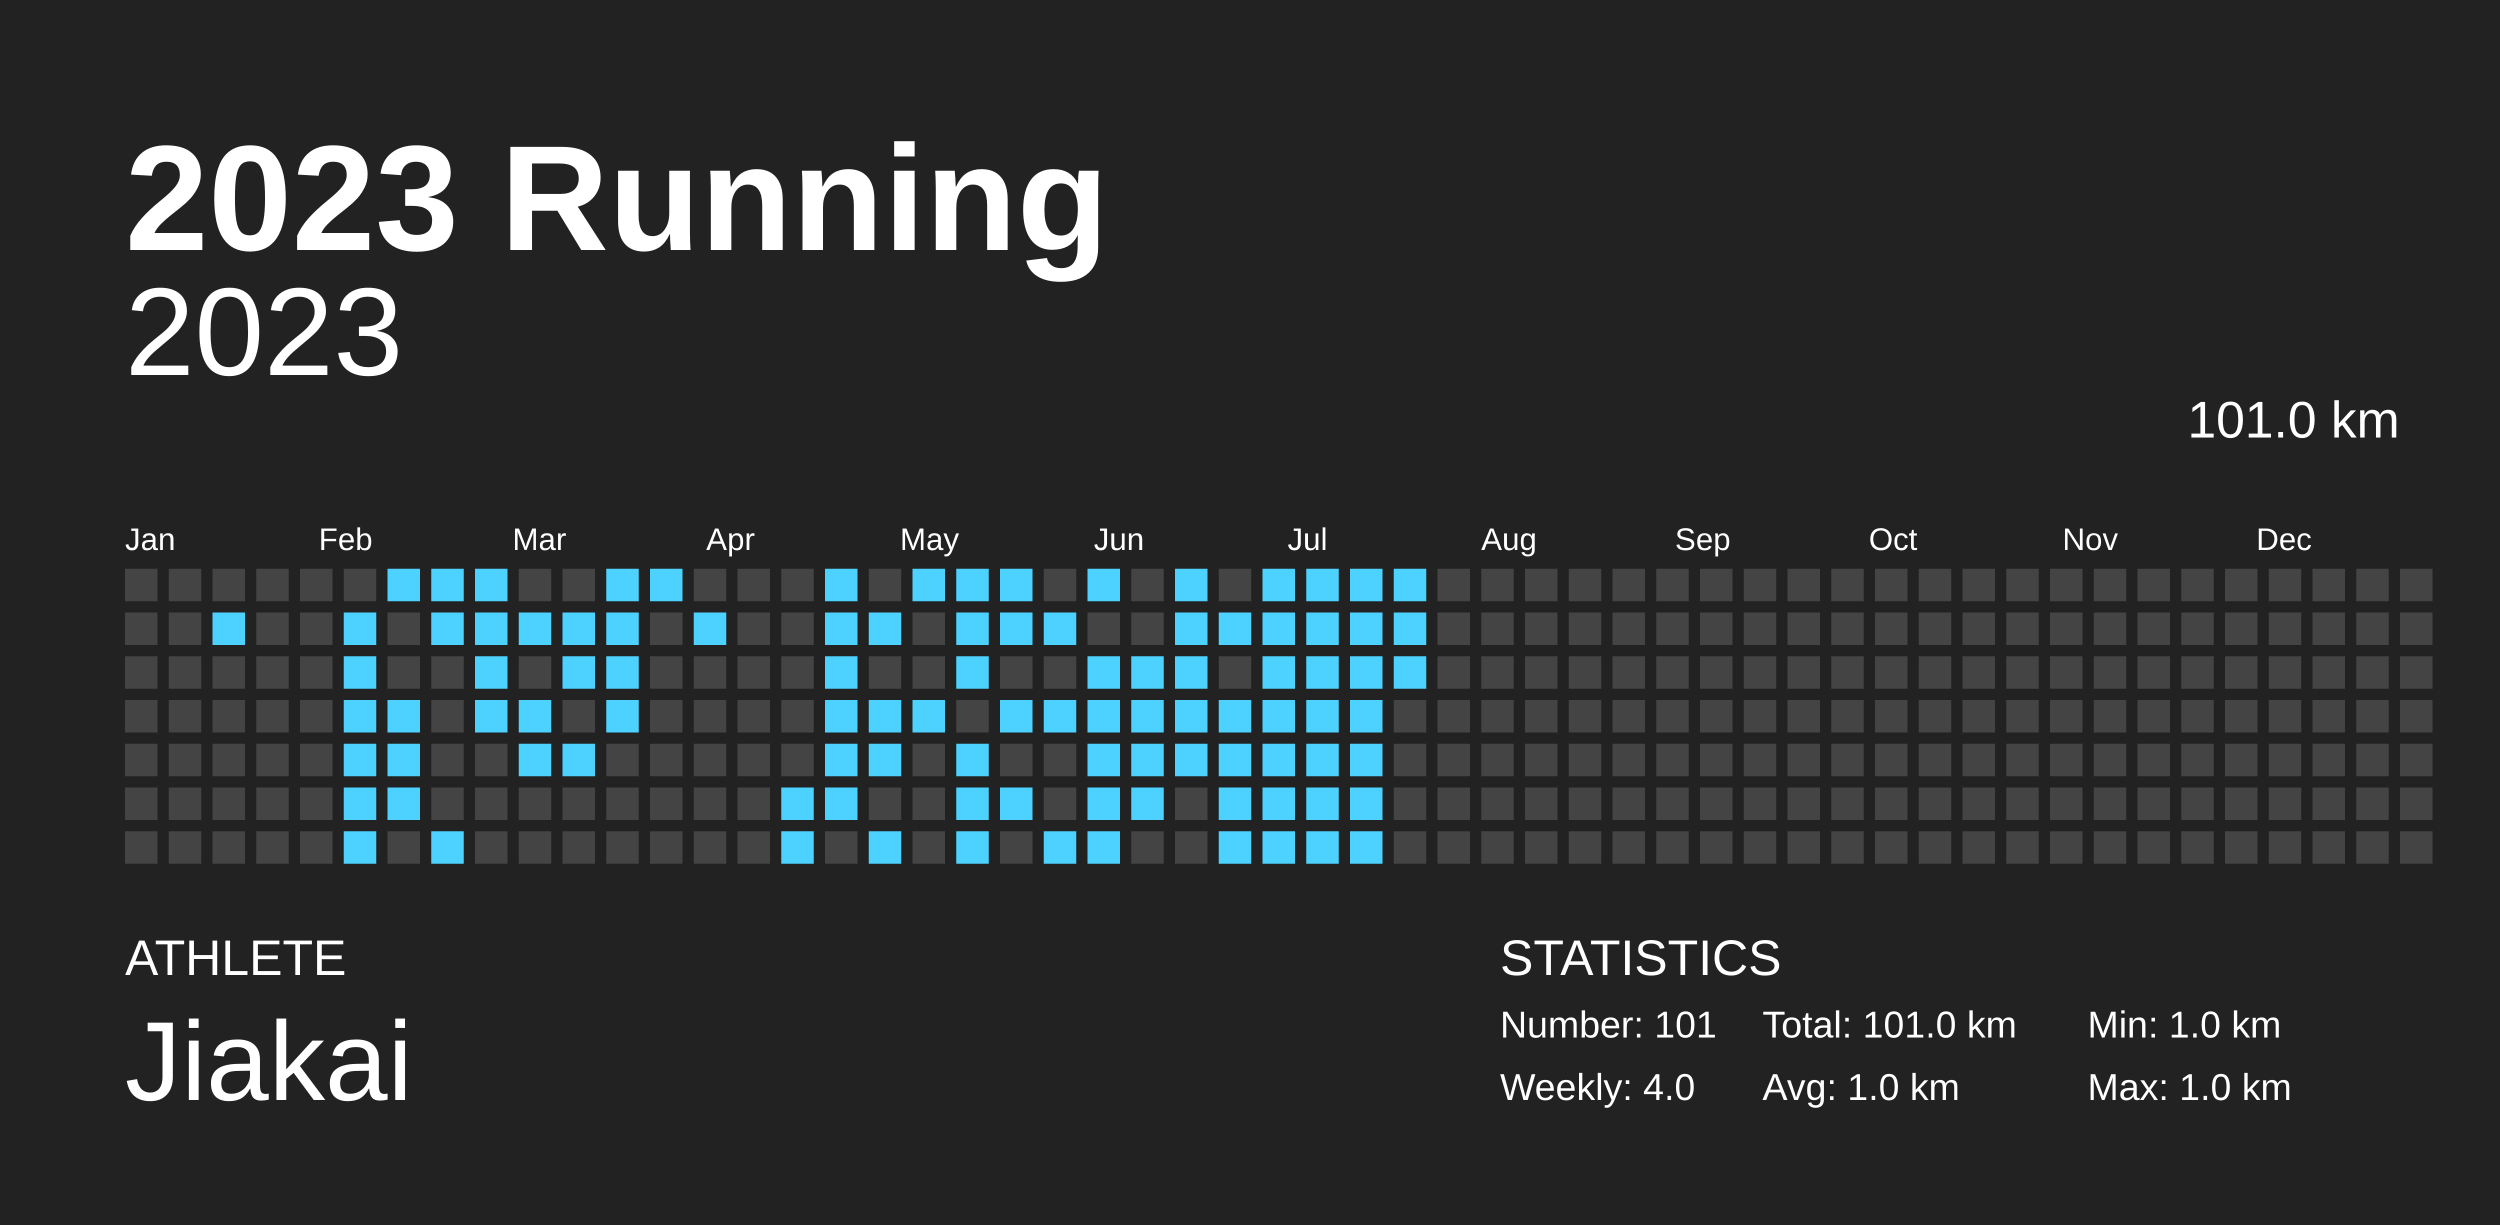
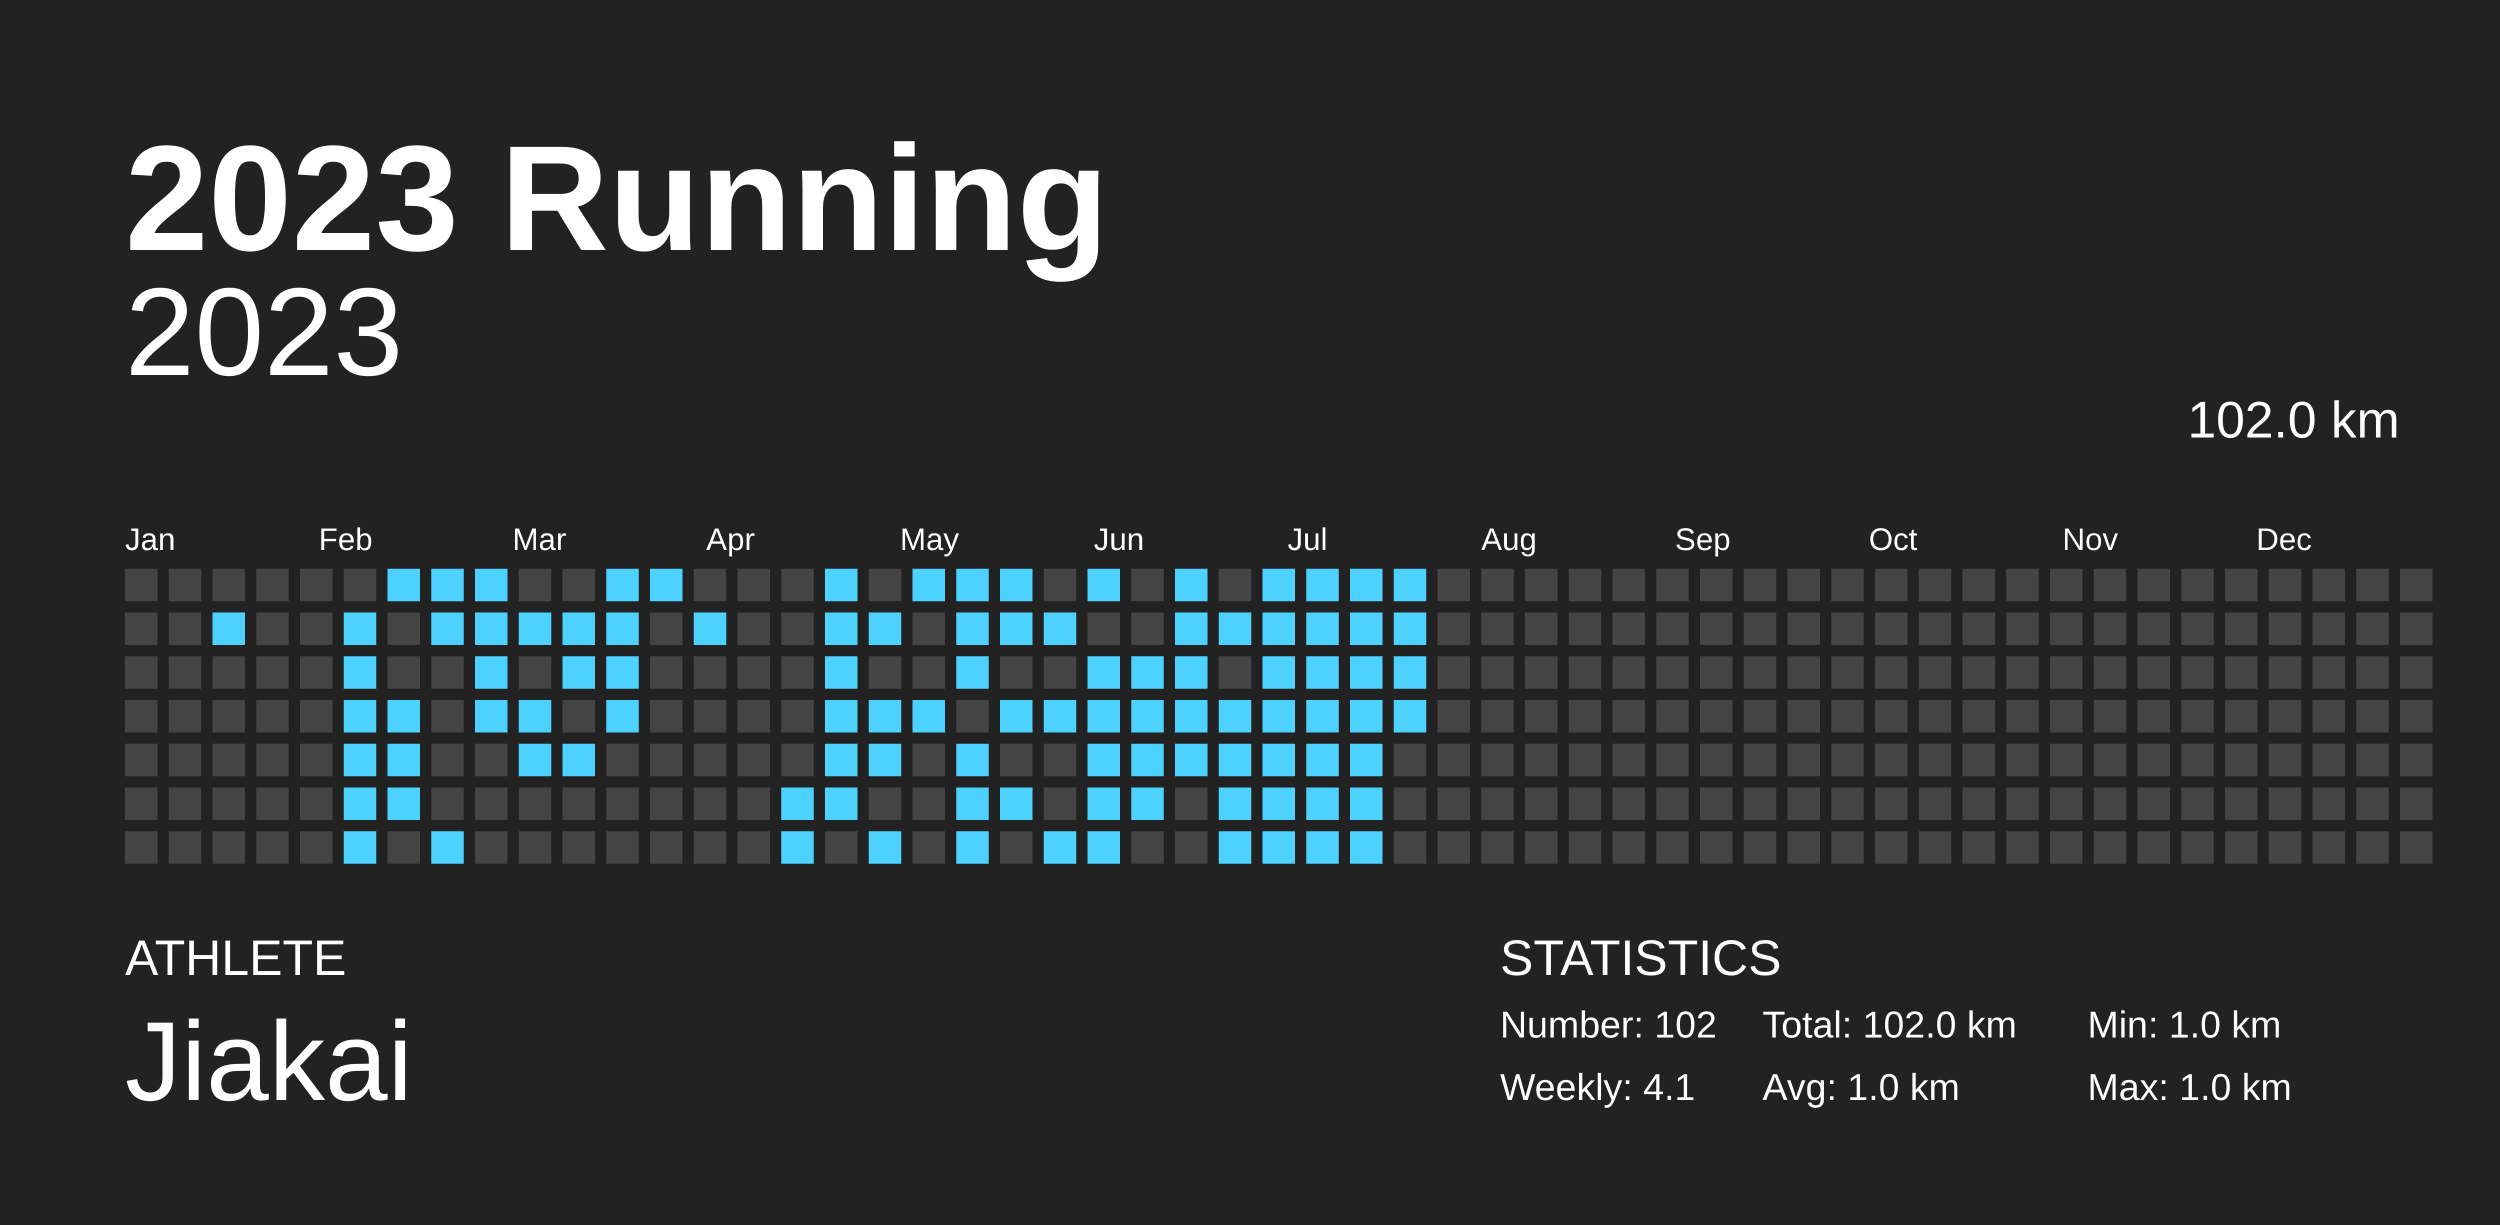
<svg xmlns="http://www.w3.org/2000/svg" baseProfile="full" height="98mm" version="1.1" viewBox="0,0,200,98" width="200mm">
  <defs />
  <rect fill="#222222" height="98" width="200" x="0" y="0" />
  <text fill="#FFFFFF" style="font-size:12px; font-family:Arial; font-weight:bold;" x="10" y="20">2023 Running</text>
  <text fill="#FFFFFF" style="font-size:4px; font-family:Arial" x="10" y="78">ATHLETE</text>
  <text fill="#FFFFFF" style="font-size:9px; font-family:Arial" x="10" y="88">Jiakai</text>
  <text fill="#FFFFFF" style="font-size:4px; font-family:Arial" x="120" y="78">STATISTICS</text>
-   <text fill="#FFFFFF" style="font-size:3px; font-family:Arial" x="120" y="83">Number: 101</text>
-   <text fill="#FFFFFF" style="font-size:3px; font-family:Arial" x="120" y="88">Weekly: 4.0</text>
-   <text fill="#FFFFFF" style="font-size:3px; font-family:Arial" x="141" y="83">Total: 101.0 km</text>
+   <text fill="#FFFFFF" style="font-size:3px; font-family:Arial" x="120" y="83">Number: 102</text>
+   <text fill="#FFFFFF" style="font-size:3px; font-family:Arial" x="120" y="88">Weekly: 4.1</text>
+   <text fill="#FFFFFF" style="font-size:3px; font-family:Arial" x="141" y="83">Total: 102.0 km</text>
  <text fill="#FFFFFF" style="font-size:3px; font-family:Arial" x="141" y="88">Avg: 1.0 km</text>
  <text fill="#FFFFFF" style="font-size:3px; font-family:Arial" x="167" y="83">Min: 1.0 km</text>
  <text fill="#FFFFFF" style="font-size:3px; font-family:Arial" x="167" y="88">Max: 1.0 km</text>
  <text alignment-baseline="hanging" fill="#FFFFFF" style="font-size:10.0px; font-family:Arial;" x="10" y="30">2023</text>
-   <text alignment-baseline="hanging" fill="#FFFFFF" style="font-size:4.125px; font-family:Arial;" x="175" y="35">101.0 km</text>
+   <text alignment-baseline="hanging" fill="#FFFFFF" style="font-size:4.125px; font-family:Arial;" x="175" y="35">102.0 km</text>
  <text fill="#FFFFFF" style="font-size:2.5px; font-family:Arial" x="10.0" y="44">Jan</text>
  <text fill="#FFFFFF" style="font-size:2.5px; font-family:Arial" x="25.5" y="44">Feb</text>
  <text fill="#FFFFFF" style="font-size:2.5px; font-family:Arial" x="41.0" y="44">Mar</text>
  <text fill="#FFFFFF" style="font-size:2.5px; font-family:Arial" x="56.5" y="44">Apr</text>
  <text fill="#FFFFFF" style="font-size:2.5px; font-family:Arial" x="72.0" y="44">May</text>
  <text fill="#FFFFFF" style="font-size:2.5px; font-family:Arial" x="87.5" y="44">Jun</text>
  <text fill="#FFFFFF" style="font-size:2.5px; font-family:Arial" x="103.0" y="44">Jul</text>
  <text fill="#FFFFFF" style="font-size:2.5px; font-family:Arial" x="118.5" y="44">Aug</text>
  <text fill="#FFFFFF" style="font-size:2.5px; font-family:Arial" x="134.0" y="44">Sep</text>
  <text fill="#FFFFFF" style="font-size:2.5px; font-family:Arial" x="149.5" y="44">Oct</text>
  <text fill="#FFFFFF" style="font-size:2.5px; font-family:Arial" x="165.0" y="44">Nov</text>
  <text fill="#FFFFFF" style="font-size:2.5px; font-family:Arial" x="180.5" y="44">Dec</text>
  <rect fill="#444444" height="2.6" width="2.6" x="10.0" y="45.5" />
  <rect fill="#444444" height="2.6" width="2.6" x="10.0" y="49.0" />
  <rect fill="#444444" height="2.6" width="2.6" x="10.0" y="52.5" />
  <rect fill="#444444" height="2.6" width="2.6" x="10.0" y="56.0" />
  <rect fill="#444444" height="2.6" width="2.6" x="10.0" y="59.5" />
  <rect fill="#444444" height="2.6" width="2.6" x="10.0" y="63.0" />
  <rect fill="#444444" height="2.6" width="2.6" x="10.0" y="66.5" />
  <rect fill="#444444" height="2.6" width="2.6" x="13.5" y="45.5" />
  <rect fill="#444444" height="2.6" width="2.6" x="13.5" y="49.0" />
  <rect fill="#444444" height="2.6" width="2.6" x="13.5" y="52.5" />
  <rect fill="#444444" height="2.6" width="2.6" x="13.5" y="56.0" />
  <rect fill="#444444" height="2.6" width="2.6" x="13.5" y="59.5" />
  <rect fill="#444444" height="2.6" width="2.6" x="13.5" y="63.0" />
  <rect fill="#444444" height="2.6" width="2.6" x="13.5" y="66.5" />
  <rect fill="#444444" height="2.6" width="2.6" x="17.0" y="45.5" />
  <rect fill="#4DD2FF" height="2.6" width="2.6" x="17.0" y="49.0" />
  <rect fill="#444444" height="2.6" width="2.6" x="17.0" y="52.5" />
  <rect fill="#444444" height="2.6" width="2.6" x="17.0" y="56.0" />
  <rect fill="#444444" height="2.6" width="2.6" x="17.0" y="59.5" />
  <rect fill="#444444" height="2.6" width="2.6" x="17.0" y="63.0" />
  <rect fill="#444444" height="2.6" width="2.6" x="17.0" y="66.5" />
  <rect fill="#444444" height="2.6" width="2.6" x="20.5" y="45.5" />
  <rect fill="#444444" height="2.6" width="2.6" x="20.5" y="49.0" />
  <rect fill="#444444" height="2.6" width="2.6" x="20.5" y="52.5" />
  <rect fill="#444444" height="2.6" width="2.6" x="20.5" y="56.0" />
  <rect fill="#444444" height="2.6" width="2.6" x="20.5" y="59.5" />
  <rect fill="#444444" height="2.6" width="2.6" x="20.5" y="63.0" />
  <rect fill="#444444" height="2.6" width="2.6" x="20.5" y="66.5" />
  <rect fill="#444444" height="2.6" width="2.6" x="24.0" y="45.5" />
  <rect fill="#444444" height="2.6" width="2.6" x="24.0" y="49.0" />
  <rect fill="#444444" height="2.6" width="2.6" x="24.0" y="52.5" />
  <rect fill="#444444" height="2.6" width="2.6" x="24.0" y="56.0" />
  <rect fill="#444444" height="2.6" width="2.6" x="24.0" y="59.5" />
  <rect fill="#444444" height="2.6" width="2.6" x="24.0" y="63.0" />
  <rect fill="#444444" height="2.6" width="2.6" x="24.0" y="66.5" />
  <rect fill="#444444" height="2.6" width="2.6" x="27.5" y="45.5" />
  <rect fill="#4DD2FF" height="2.6" width="2.6" x="27.5" y="49.0" />
  <rect fill="#4DD2FF" height="2.6" width="2.6" x="27.5" y="52.5" />
  <rect fill="#4DD2FF" height="2.6" width="2.6" x="27.5" y="56.0" />
  <rect fill="#4DD2FF" height="2.6" width="2.6" x="27.5" y="59.5" />
  <rect fill="#4DD2FF" height="2.6" width="2.6" x="27.5" y="63.0" />
  <rect fill="#4DD2FF" height="2.6" width="2.6" x="27.5" y="66.5" />
  <rect fill="#4DD2FF" height="2.6" width="2.6" x="31.0" y="45.5" />
  <rect fill="#444444" height="2.6" width="2.6" x="31.0" y="49.0" />
  <rect fill="#444444" height="2.6" width="2.6" x="31.0" y="52.5" />
  <rect fill="#4DD2FF" height="2.6" width="2.6" x="31.0" y="56.0" />
  <rect fill="#4DD2FF" height="2.6" width="2.6" x="31.0" y="59.5" />
  <rect fill="#4DD2FF" height="2.6" width="2.6" x="31.0" y="63.0" />
  <rect fill="#444444" height="2.6" width="2.6" x="31.0" y="66.5" />
  <rect fill="#4DD2FF" height="2.6" width="2.6" x="34.5" y="45.5" />
  <rect fill="#4DD2FF" height="2.6" width="2.6" x="34.5" y="49.0" />
  <rect fill="#444444" height="2.6" width="2.6" x="34.5" y="52.5" />
  <rect fill="#444444" height="2.6" width="2.6" x="34.5" y="56.0" />
  <rect fill="#444444" height="2.6" width="2.6" x="34.5" y="59.5" />
  <rect fill="#444444" height="2.6" width="2.6" x="34.5" y="63.0" />
  <rect fill="#4DD2FF" height="2.6" width="2.6" x="34.5" y="66.5" />
  <rect fill="#4DD2FF" height="2.6" width="2.6" x="38.0" y="45.5" />
  <rect fill="#4DD2FF" height="2.6" width="2.6" x="38.0" y="49.0" />
  <rect fill="#4DD2FF" height="2.6" width="2.6" x="38.0" y="52.5" />
  <rect fill="#4DD2FF" height="2.6" width="2.6" x="38.0" y="56.0" />
  <rect fill="#444444" height="2.6" width="2.6" x="38.0" y="59.5" />
  <rect fill="#444444" height="2.6" width="2.6" x="38.0" y="63.0" />
  <rect fill="#444444" height="2.6" width="2.6" x="38.0" y="66.5" />
  <rect fill="#444444" height="2.6" width="2.6" x="41.5" y="45.5" />
  <rect fill="#4DD2FF" height="2.6" width="2.6" x="41.5" y="49.0" />
  <rect fill="#444444" height="2.6" width="2.6" x="41.5" y="52.5" />
  <rect fill="#4DD2FF" height="2.6" width="2.6" x="41.5" y="56.0" />
  <rect fill="#4DD2FF" height="2.6" width="2.6" x="41.5" y="59.5" />
  <rect fill="#444444" height="2.6" width="2.6" x="41.5" y="63.0" />
  <rect fill="#444444" height="2.6" width="2.6" x="41.5" y="66.5" />
  <rect fill="#444444" height="2.6" width="2.6" x="45.0" y="45.5" />
  <rect fill="#4DD2FF" height="2.6" width="2.6" x="45.0" y="49.0" />
  <rect fill="#4DD2FF" height="2.6" width="2.6" x="45.0" y="52.5" />
  <rect fill="#444444" height="2.6" width="2.6" x="45.0" y="56.0" />
  <rect fill="#4DD2FF" height="2.6" width="2.6" x="45.0" y="59.5" />
  <rect fill="#444444" height="2.6" width="2.6" x="45.0" y="63.0" />
  <rect fill="#444444" height="2.6" width="2.6" x="45.0" y="66.5" />
  <rect fill="#4DD2FF" height="2.6" width="2.6" x="48.5" y="45.5" />
  <rect fill="#4DD2FF" height="2.6" width="2.6" x="48.5" y="49.0" />
  <rect fill="#4DD2FF" height="2.6" width="2.6" x="48.5" y="52.5" />
  <rect fill="#4DD2FF" height="2.6" width="2.6" x="48.5" y="56.0" />
  <rect fill="#444444" height="2.6" width="2.6" x="48.5" y="59.5" />
  <rect fill="#444444" height="2.6" width="2.6" x="48.5" y="63.0" />
  <rect fill="#444444" height="2.6" width="2.6" x="48.5" y="66.5" />
  <rect fill="#4DD2FF" height="2.6" width="2.6" x="52.0" y="45.5" />
  <rect fill="#444444" height="2.6" width="2.6" x="52.0" y="49.0" />
  <rect fill="#444444" height="2.6" width="2.6" x="52.0" y="52.5" />
  <rect fill="#444444" height="2.6" width="2.6" x="52.0" y="56.0" />
  <rect fill="#444444" height="2.6" width="2.6" x="52.0" y="59.5" />
  <rect fill="#444444" height="2.6" width="2.6" x="52.0" y="63.0" />
  <rect fill="#444444" height="2.6" width="2.6" x="52.0" y="66.5" />
  <rect fill="#444444" height="2.6" width="2.6" x="55.5" y="45.5" />
  <rect fill="#4DD2FF" height="2.6" width="2.6" x="55.5" y="49.0" />
  <rect fill="#444444" height="2.6" width="2.6" x="55.5" y="52.5" />
  <rect fill="#444444" height="2.6" width="2.6" x="55.5" y="56.0" />
  <rect fill="#444444" height="2.6" width="2.6" x="55.5" y="59.5" />
  <rect fill="#444444" height="2.6" width="2.6" x="55.5" y="63.0" />
  <rect fill="#444444" height="2.6" width="2.6" x="55.5" y="66.5" />
  <rect fill="#444444" height="2.6" width="2.6" x="59.0" y="45.5" />
  <rect fill="#444444" height="2.6" width="2.6" x="59.0" y="49.0" />
  <rect fill="#444444" height="2.6" width="2.6" x="59.0" y="52.5" />
  <rect fill="#444444" height="2.6" width="2.6" x="59.0" y="56.0" />
  <rect fill="#444444" height="2.6" width="2.6" x="59.0" y="59.5" />
  <rect fill="#444444" height="2.6" width="2.6" x="59.0" y="63.0" />
  <rect fill="#444444" height="2.6" width="2.6" x="59.0" y="66.5" />
  <rect fill="#444444" height="2.6" width="2.6" x="62.5" y="45.5" />
  <rect fill="#444444" height="2.6" width="2.6" x="62.5" y="49.0" />
  <rect fill="#444444" height="2.6" width="2.6" x="62.5" y="52.5" />
  <rect fill="#444444" height="2.6" width="2.6" x="62.5" y="56.0" />
  <rect fill="#444444" height="2.6" width="2.6" x="62.5" y="59.5" />
  <rect fill="#4DD2FF" height="2.6" width="2.6" x="62.5" y="63.0" />
  <rect fill="#4DD2FF" height="2.6" width="2.6" x="62.5" y="66.5" />
  <rect fill="#4DD2FF" height="2.6" width="2.6" x="66.0" y="45.5" />
  <rect fill="#4DD2FF" height="2.6" width="2.6" x="66.0" y="49.0" />
  <rect fill="#4DD2FF" height="2.6" width="2.6" x="66.0" y="52.5" />
  <rect fill="#4DD2FF" height="2.6" width="2.6" x="66.0" y="56.0" />
  <rect fill="#4DD2FF" height="2.6" width="2.6" x="66.0" y="59.5" />
  <rect fill="#4DD2FF" height="2.6" width="2.6" x="66.0" y="63.0" />
  <rect fill="#444444" height="2.6" width="2.6" x="66.0" y="66.5" />
  <rect fill="#444444" height="2.6" width="2.6" x="69.5" y="45.5" />
  <rect fill="#4DD2FF" height="2.6" width="2.6" x="69.5" y="49.0" />
  <rect fill="#444444" height="2.6" width="2.6" x="69.5" y="52.5" />
  <rect fill="#4DD2FF" height="2.6" width="2.6" x="69.5" y="56.0" />
  <rect fill="#4DD2FF" height="2.6" width="2.6" x="69.5" y="59.5" />
  <rect fill="#444444" height="2.6" width="2.6" x="69.5" y="63.0" />
  <rect fill="#4DD2FF" height="2.6" width="2.6" x="69.5" y="66.5" />
  <rect fill="#4DD2FF" height="2.6" width="2.6" x="73.0" y="45.5" />
  <rect fill="#444444" height="2.6" width="2.6" x="73.0" y="49.0" />
  <rect fill="#444444" height="2.6" width="2.6" x="73.0" y="52.5" />
  <rect fill="#4DD2FF" height="2.6" width="2.6" x="73.0" y="56.0" />
  <rect fill="#444444" height="2.6" width="2.6" x="73.0" y="59.5" />
  <rect fill="#444444" height="2.6" width="2.6" x="73.0" y="63.0" />
  <rect fill="#444444" height="2.6" width="2.6" x="73.0" y="66.5" />
  <rect fill="#4DD2FF" height="2.6" width="2.6" x="76.5" y="45.5" />
  <rect fill="#4DD2FF" height="2.6" width="2.6" x="76.5" y="49.0" />
  <rect fill="#4DD2FF" height="2.6" width="2.6" x="76.5" y="52.5" />
  <rect fill="#444444" height="2.6" width="2.6" x="76.5" y="56.0" />
  <rect fill="#4DD2FF" height="2.6" width="2.6" x="76.5" y="59.5" />
  <rect fill="#4DD2FF" height="2.6" width="2.6" x="76.5" y="63.0" />
  <rect fill="#4DD2FF" height="2.6" width="2.6" x="76.5" y="66.5" />
  <rect fill="#4DD2FF" height="2.6" width="2.6" x="80.0" y="45.5" />
  <rect fill="#4DD2FF" height="2.6" width="2.6" x="80.0" y="49.0" />
  <rect fill="#444444" height="2.6" width="2.6" x="80.0" y="52.5" />
  <rect fill="#4DD2FF" height="2.6" width="2.6" x="80.0" y="56.0" />
  <rect fill="#444444" height="2.6" width="2.6" x="80.0" y="59.5" />
  <rect fill="#4DD2FF" height="2.6" width="2.6" x="80.0" y="63.0" />
  <rect fill="#444444" height="2.6" width="2.6" x="80.0" y="66.5" />
  <rect fill="#444444" height="2.6" width="2.6" x="83.5" y="45.5" />
  <rect fill="#4DD2FF" height="2.6" width="2.6" x="83.5" y="49.0" />
  <rect fill="#444444" height="2.6" width="2.6" x="83.5" y="52.5" />
  <rect fill="#4DD2FF" height="2.6" width="2.6" x="83.5" y="56.0" />
  <rect fill="#444444" height="2.6" width="2.6" x="83.5" y="59.5" />
  <rect fill="#444444" height="2.6" width="2.6" x="83.5" y="63.0" />
  <rect fill="#4DD2FF" height="2.6" width="2.6" x="83.5" y="66.5" />
  <rect fill="#4DD2FF" height="2.6" width="2.6" x="87.0" y="45.5" />
  <rect fill="#444444" height="2.6" width="2.6" x="87.0" y="49.0" />
  <rect fill="#4DD2FF" height="2.6" width="2.6" x="87.0" y="52.5" />
  <rect fill="#4DD2FF" height="2.6" width="2.6" x="87.0" y="56.0" />
  <rect fill="#4DD2FF" height="2.6" width="2.6" x="87.0" y="59.5" />
  <rect fill="#4DD2FF" height="2.6" width="2.6" x="87.0" y="63.0" />
  <rect fill="#4DD2FF" height="2.6" width="2.6" x="87.0" y="66.5" />
  <rect fill="#444444" height="2.6" width="2.6" x="90.5" y="45.5" />
  <rect fill="#444444" height="2.6" width="2.6" x="90.5" y="49.0" />
  <rect fill="#4DD2FF" height="2.6" width="2.6" x="90.5" y="52.5" />
  <rect fill="#4DD2FF" height="2.6" width="2.6" x="90.5" y="56.0" />
  <rect fill="#4DD2FF" height="2.6" width="2.6" x="90.5" y="59.5" />
  <rect fill="#4DD2FF" height="2.6" width="2.6" x="90.5" y="63.0" />
  <rect fill="#444444" height="2.6" width="2.6" x="90.5" y="66.5" />
  <rect fill="#4DD2FF" height="2.6" width="2.6" x="94.0" y="45.5" />
  <rect fill="#4DD2FF" height="2.6" width="2.6" x="94.0" y="49.0" />
  <rect fill="#4DD2FF" height="2.6" width="2.6" x="94.0" y="52.5" />
  <rect fill="#4DD2FF" height="2.6" width="2.6" x="94.0" y="56.0" />
  <rect fill="#4DD2FF" height="2.6" width="2.6" x="94.0" y="59.5" />
  <rect fill="#444444" height="2.6" width="2.6" x="94.0" y="63.0" />
  <rect fill="#444444" height="2.6" width="2.6" x="94.0" y="66.5" />
  <rect fill="#444444" height="2.6" width="2.6" x="97.5" y="45.5" />
  <rect fill="#4DD2FF" height="2.6" width="2.6" x="97.5" y="49.0" />
  <rect fill="#444444" height="2.6" width="2.6" x="97.5" y="52.5" />
  <rect fill="#4DD2FF" height="2.6" width="2.6" x="97.5" y="56.0" />
  <rect fill="#4DD2FF" height="2.6" width="2.6" x="97.5" y="59.5" />
  <rect fill="#4DD2FF" height="2.6" width="2.6" x="97.5" y="63.0" />
  <rect fill="#4DD2FF" height="2.6" width="2.6" x="97.5" y="66.5" />
  <rect fill="#4DD2FF" height="2.6" width="2.6" x="101.0" y="45.5" />
  <rect fill="#4DD2FF" height="2.6" width="2.6" x="101.0" y="49.0" />
  <rect fill="#4DD2FF" height="2.6" width="2.6" x="101.0" y="52.5" />
  <rect fill="#4DD2FF" height="2.6" width="2.6" x="101.0" y="56.0" />
  <rect fill="#4DD2FF" height="2.6" width="2.6" x="101.0" y="59.5" />
  <rect fill="#4DD2FF" height="2.6" width="2.6" x="101.0" y="63.0" />
  <rect fill="#4DD2FF" height="2.6" width="2.6" x="101.0" y="66.5" />
  <rect fill="#4DD2FF" height="2.6" width="2.6" x="104.5" y="45.5" />
  <rect fill="#4DD2FF" height="2.6" width="2.6" x="104.5" y="49.0" />
  <rect fill="#4DD2FF" height="2.6" width="2.6" x="104.5" y="52.5" />
  <rect fill="#4DD2FF" height="2.6" width="2.6" x="104.5" y="56.0" />
  <rect fill="#4DD2FF" height="2.6" width="2.6" x="104.5" y="59.5" />
  <rect fill="#4DD2FF" height="2.6" width="2.6" x="104.5" y="63.0" />
  <rect fill="#4DD2FF" height="2.6" width="2.6" x="104.5" y="66.5" />
  <rect fill="#4DD2FF" height="2.6" width="2.6" x="108.0" y="45.5" />
  <rect fill="#4DD2FF" height="2.6" width="2.6" x="108.0" y="49.0" />
  <rect fill="#4DD2FF" height="2.6" width="2.6" x="108.0" y="52.5" />
  <rect fill="#4DD2FF" height="2.6" width="2.6" x="108.0" y="56.0" />
  <rect fill="#4DD2FF" height="2.6" width="2.6" x="108.0" y="59.5" />
  <rect fill="#4DD2FF" height="2.6" width="2.6" x="108.0" y="63.0" />
  <rect fill="#4DD2FF" height="2.6" width="2.6" x="108.0" y="66.5" />
  <rect fill="#4DD2FF" height="2.6" width="2.6" x="111.5" y="45.5" />
  <rect fill="#4DD2FF" height="2.6" width="2.6" x="111.5" y="49.0" />
  <rect fill="#4DD2FF" height="2.6" width="2.6" x="111.5" y="52.5" />
-   <rect fill="#444444" height="2.6" width="2.6" x="111.5" y="56.0" />
+   <rect fill="#4DD2FF" height="2.6" width="2.6" x="111.5" y="56.0" />
  <rect fill="#444444" height="2.6" width="2.6" x="111.5" y="59.5" />
  <rect fill="#444444" height="2.6" width="2.6" x="111.5" y="63.0" />
  <rect fill="#444444" height="2.6" width="2.6" x="111.5" y="66.5" />
  <rect fill="#444444" height="2.6" width="2.6" x="115.0" y="45.5" />
  <rect fill="#444444" height="2.6" width="2.6" x="115.0" y="49.0" />
  <rect fill="#444444" height="2.6" width="2.6" x="115.0" y="52.5" />
  <rect fill="#444444" height="2.6" width="2.6" x="115.0" y="56.0" />
  <rect fill="#444444" height="2.6" width="2.6" x="115.0" y="59.5" />
  <rect fill="#444444" height="2.6" width="2.6" x="115.0" y="63.0" />
  <rect fill="#444444" height="2.6" width="2.6" x="115.0" y="66.5" />
  <rect fill="#444444" height="2.6" width="2.6" x="118.5" y="45.5" />
  <rect fill="#444444" height="2.6" width="2.6" x="118.5" y="49.0" />
  <rect fill="#444444" height="2.6" width="2.6" x="118.5" y="52.5" />
  <rect fill="#444444" height="2.6" width="2.6" x="118.5" y="56.0" />
  <rect fill="#444444" height="2.6" width="2.6" x="118.5" y="59.5" />
  <rect fill="#444444" height="2.6" width="2.6" x="118.5" y="63.0" />
  <rect fill="#444444" height="2.6" width="2.6" x="118.5" y="66.5" />
  <rect fill="#444444" height="2.6" width="2.6" x="122.0" y="45.5" />
  <rect fill="#444444" height="2.6" width="2.6" x="122.0" y="49.0" />
  <rect fill="#444444" height="2.6" width="2.6" x="122.0" y="52.5" />
  <rect fill="#444444" height="2.6" width="2.6" x="122.0" y="56.0" />
  <rect fill="#444444" height="2.6" width="2.6" x="122.0" y="59.5" />
  <rect fill="#444444" height="2.6" width="2.6" x="122.0" y="63.0" />
  <rect fill="#444444" height="2.6" width="2.6" x="122.0" y="66.5" />
  <rect fill="#444444" height="2.6" width="2.6" x="125.5" y="45.5" />
  <rect fill="#444444" height="2.6" width="2.6" x="125.5" y="49.0" />
  <rect fill="#444444" height="2.6" width="2.6" x="125.5" y="52.5" />
  <rect fill="#444444" height="2.6" width="2.6" x="125.5" y="56.0" />
  <rect fill="#444444" height="2.6" width="2.6" x="125.5" y="59.5" />
  <rect fill="#444444" height="2.6" width="2.6" x="125.5" y="63.0" />
  <rect fill="#444444" height="2.6" width="2.6" x="125.5" y="66.5" />
  <rect fill="#444444" height="2.6" width="2.6" x="129.0" y="45.5" />
  <rect fill="#444444" height="2.6" width="2.6" x="129.0" y="49.0" />
  <rect fill="#444444" height="2.6" width="2.6" x="129.0" y="52.5" />
  <rect fill="#444444" height="2.6" width="2.6" x="129.0" y="56.0" />
  <rect fill="#444444" height="2.6" width="2.6" x="129.0" y="59.5" />
  <rect fill="#444444" height="2.6" width="2.6" x="129.0" y="63.0" />
  <rect fill="#444444" height="2.6" width="2.6" x="129.0" y="66.5" />
  <rect fill="#444444" height="2.6" width="2.6" x="132.5" y="45.5" />
  <rect fill="#444444" height="2.6" width="2.6" x="132.5" y="49.0" />
  <rect fill="#444444" height="2.6" width="2.6" x="132.5" y="52.5" />
  <rect fill="#444444" height="2.6" width="2.6" x="132.5" y="56.0" />
  <rect fill="#444444" height="2.6" width="2.6" x="132.5" y="59.5" />
  <rect fill="#444444" height="2.6" width="2.6" x="132.5" y="63.0" />
  <rect fill="#444444" height="2.6" width="2.6" x="132.5" y="66.5" />
  <rect fill="#444444" height="2.6" width="2.6" x="136.0" y="45.5" />
  <rect fill="#444444" height="2.6" width="2.6" x="136.0" y="49.0" />
  <rect fill="#444444" height="2.6" width="2.6" x="136.0" y="52.5" />
  <rect fill="#444444" height="2.6" width="2.6" x="136.0" y="56.0" />
  <rect fill="#444444" height="2.6" width="2.6" x="136.0" y="59.5" />
  <rect fill="#444444" height="2.6" width="2.6" x="136.0" y="63.0" />
  <rect fill="#444444" height="2.6" width="2.6" x="136.0" y="66.5" />
  <rect fill="#444444" height="2.6" width="2.6" x="139.5" y="45.5" />
  <rect fill="#444444" height="2.6" width="2.6" x="139.5" y="49.0" />
  <rect fill="#444444" height="2.6" width="2.6" x="139.5" y="52.5" />
  <rect fill="#444444" height="2.6" width="2.6" x="139.5" y="56.0" />
  <rect fill="#444444" height="2.6" width="2.6" x="139.5" y="59.5" />
  <rect fill="#444444" height="2.6" width="2.6" x="139.5" y="63.0" />
  <rect fill="#444444" height="2.6" width="2.6" x="139.5" y="66.5" />
  <rect fill="#444444" height="2.6" width="2.6" x="143.0" y="45.5" />
  <rect fill="#444444" height="2.6" width="2.6" x="143.0" y="49.0" />
  <rect fill="#444444" height="2.6" width="2.6" x="143.0" y="52.5" />
  <rect fill="#444444" height="2.6" width="2.6" x="143.0" y="56.0" />
  <rect fill="#444444" height="2.6" width="2.6" x="143.0" y="59.5" />
  <rect fill="#444444" height="2.6" width="2.6" x="143.0" y="63.0" />
  <rect fill="#444444" height="2.6" width="2.6" x="143.0" y="66.5" />
  <rect fill="#444444" height="2.6" width="2.6" x="146.5" y="45.5" />
  <rect fill="#444444" height="2.6" width="2.6" x="146.5" y="49.0" />
  <rect fill="#444444" height="2.6" width="2.6" x="146.5" y="52.5" />
  <rect fill="#444444" height="2.6" width="2.6" x="146.5" y="56.0" />
  <rect fill="#444444" height="2.6" width="2.6" x="146.5" y="59.5" />
  <rect fill="#444444" height="2.6" width="2.6" x="146.5" y="63.0" />
  <rect fill="#444444" height="2.6" width="2.6" x="146.5" y="66.5" />
  <rect fill="#444444" height="2.6" width="2.6" x="150.0" y="45.5" />
  <rect fill="#444444" height="2.6" width="2.6" x="150.0" y="49.0" />
  <rect fill="#444444" height="2.6" width="2.6" x="150.0" y="52.5" />
  <rect fill="#444444" height="2.6" width="2.6" x="150.0" y="56.0" />
  <rect fill="#444444" height="2.6" width="2.6" x="150.0" y="59.5" />
  <rect fill="#444444" height="2.6" width="2.6" x="150.0" y="63.0" />
  <rect fill="#444444" height="2.6" width="2.6" x="150.0" y="66.5" />
  <rect fill="#444444" height="2.6" width="2.6" x="153.5" y="45.5" />
  <rect fill="#444444" height="2.6" width="2.6" x="153.5" y="49.0" />
  <rect fill="#444444" height="2.6" width="2.6" x="153.5" y="52.5" />
  <rect fill="#444444" height="2.6" width="2.6" x="153.5" y="56.0" />
  <rect fill="#444444" height="2.6" width="2.6" x="153.5" y="59.5" />
  <rect fill="#444444" height="2.6" width="2.6" x="153.5" y="63.0" />
  <rect fill="#444444" height="2.6" width="2.6" x="153.5" y="66.5" />
  <rect fill="#444444" height="2.6" width="2.6" x="157.0" y="45.5" />
  <rect fill="#444444" height="2.6" width="2.6" x="157.0" y="49.0" />
  <rect fill="#444444" height="2.6" width="2.6" x="157.0" y="52.5" />
  <rect fill="#444444" height="2.6" width="2.6" x="157.0" y="56.0" />
  <rect fill="#444444" height="2.6" width="2.6" x="157.0" y="59.5" />
  <rect fill="#444444" height="2.6" width="2.6" x="157.0" y="63.0" />
  <rect fill="#444444" height="2.6" width="2.6" x="157.0" y="66.5" />
  <rect fill="#444444" height="2.6" width="2.6" x="160.5" y="45.5" />
  <rect fill="#444444" height="2.6" width="2.6" x="160.5" y="49.0" />
  <rect fill="#444444" height="2.6" width="2.6" x="160.5" y="52.5" />
  <rect fill="#444444" height="2.6" width="2.6" x="160.5" y="56.0" />
  <rect fill="#444444" height="2.6" width="2.6" x="160.5" y="59.5" />
  <rect fill="#444444" height="2.6" width="2.6" x="160.5" y="63.0" />
  <rect fill="#444444" height="2.6" width="2.6" x="160.5" y="66.5" />
  <rect fill="#444444" height="2.6" width="2.6" x="164.0" y="45.5" />
  <rect fill="#444444" height="2.6" width="2.6" x="164.0" y="49.0" />
  <rect fill="#444444" height="2.6" width="2.6" x="164.0" y="52.5" />
  <rect fill="#444444" height="2.6" width="2.6" x="164.0" y="56.0" />
  <rect fill="#444444" height="2.6" width="2.6" x="164.0" y="59.5" />
  <rect fill="#444444" height="2.6" width="2.6" x="164.0" y="63.0" />
  <rect fill="#444444" height="2.6" width="2.6" x="164.0" y="66.5" />
  <rect fill="#444444" height="2.6" width="2.6" x="167.5" y="45.5" />
  <rect fill="#444444" height="2.6" width="2.6" x="167.5" y="49.0" />
  <rect fill="#444444" height="2.6" width="2.6" x="167.5" y="52.5" />
  <rect fill="#444444" height="2.6" width="2.6" x="167.5" y="56.0" />
  <rect fill="#444444" height="2.6" width="2.6" x="167.5" y="59.5" />
  <rect fill="#444444" height="2.6" width="2.6" x="167.5" y="63.0" />
  <rect fill="#444444" height="2.6" width="2.6" x="167.5" y="66.5" />
  <rect fill="#444444" height="2.6" width="2.6" x="171.0" y="45.5" />
  <rect fill="#444444" height="2.6" width="2.6" x="171.0" y="49.0" />
  <rect fill="#444444" height="2.6" width="2.6" x="171.0" y="52.5" />
  <rect fill="#444444" height="2.6" width="2.6" x="171.0" y="56.0" />
  <rect fill="#444444" height="2.6" width="2.6" x="171.0" y="59.5" />
  <rect fill="#444444" height="2.6" width="2.6" x="171.0" y="63.0" />
  <rect fill="#444444" height="2.6" width="2.6" x="171.0" y="66.5" />
  <rect fill="#444444" height="2.6" width="2.6" x="174.5" y="45.5" />
  <rect fill="#444444" height="2.6" width="2.6" x="174.5" y="49.0" />
  <rect fill="#444444" height="2.6" width="2.6" x="174.5" y="52.5" />
  <rect fill="#444444" height="2.6" width="2.6" x="174.5" y="56.0" />
  <rect fill="#444444" height="2.6" width="2.6" x="174.5" y="59.5" />
  <rect fill="#444444" height="2.6" width="2.6" x="174.5" y="63.0" />
  <rect fill="#444444" height="2.6" width="2.6" x="174.5" y="66.5" />
  <rect fill="#444444" height="2.6" width="2.6" x="178.0" y="45.5" />
  <rect fill="#444444" height="2.6" width="2.6" x="178.0" y="49.0" />
  <rect fill="#444444" height="2.6" width="2.6" x="178.0" y="52.5" />
  <rect fill="#444444" height="2.6" width="2.6" x="178.0" y="56.0" />
  <rect fill="#444444" height="2.6" width="2.6" x="178.0" y="59.5" />
  <rect fill="#444444" height="2.6" width="2.6" x="178.0" y="63.0" />
  <rect fill="#444444" height="2.6" width="2.6" x="178.0" y="66.5" />
  <rect fill="#444444" height="2.6" width="2.6" x="181.5" y="45.5" />
  <rect fill="#444444" height="2.6" width="2.6" x="181.5" y="49.0" />
  <rect fill="#444444" height="2.6" width="2.6" x="181.5" y="52.5" />
  <rect fill="#444444" height="2.6" width="2.6" x="181.5" y="56.0" />
  <rect fill="#444444" height="2.6" width="2.6" x="181.5" y="59.5" />
  <rect fill="#444444" height="2.6" width="2.6" x="181.5" y="63.0" />
  <rect fill="#444444" height="2.6" width="2.6" x="181.5" y="66.5" />
  <rect fill="#444444" height="2.6" width="2.6" x="185.0" y="45.5" />
  <rect fill="#444444" height="2.6" width="2.6" x="185.0" y="49.0" />
  <rect fill="#444444" height="2.6" width="2.6" x="185.0" y="52.5" />
  <rect fill="#444444" height="2.6" width="2.6" x="185.0" y="56.0" />
  <rect fill="#444444" height="2.6" width="2.6" x="185.0" y="59.5" />
  <rect fill="#444444" height="2.6" width="2.6" x="185.0" y="63.0" />
  <rect fill="#444444" height="2.6" width="2.6" x="185.0" y="66.5" />
  <rect fill="#444444" height="2.6" width="2.6" x="188.5" y="45.5" />
  <rect fill="#444444" height="2.6" width="2.6" x="188.5" y="49.0" />
  <rect fill="#444444" height="2.6" width="2.6" x="188.5" y="52.5" />
  <rect fill="#444444" height="2.6" width="2.6" x="188.5" y="56.0" />
  <rect fill="#444444" height="2.6" width="2.6" x="188.5" y="59.5" />
  <rect fill="#444444" height="2.6" width="2.6" x="188.5" y="63.0" />
  <rect fill="#444444" height="2.6" width="2.6" x="188.5" y="66.5" />
  <rect fill="#444444" height="2.6" width="2.6" x="192.0" y="45.5" />
  <rect fill="#444444" height="2.6" width="2.6" x="192.0" y="49.0" />
  <rect fill="#444444" height="2.6" width="2.6" x="192.0" y="52.5" />
  <rect fill="#444444" height="2.6" width="2.6" x="192.0" y="56.0" />
  <rect fill="#444444" height="2.6" width="2.6" x="192.0" y="59.5" />
  <rect fill="#444444" height="2.6" width="2.6" x="192.0" y="63.0" />
  <rect fill="#444444" height="2.6" width="2.6" x="192.0" y="66.5" />
</svg>
